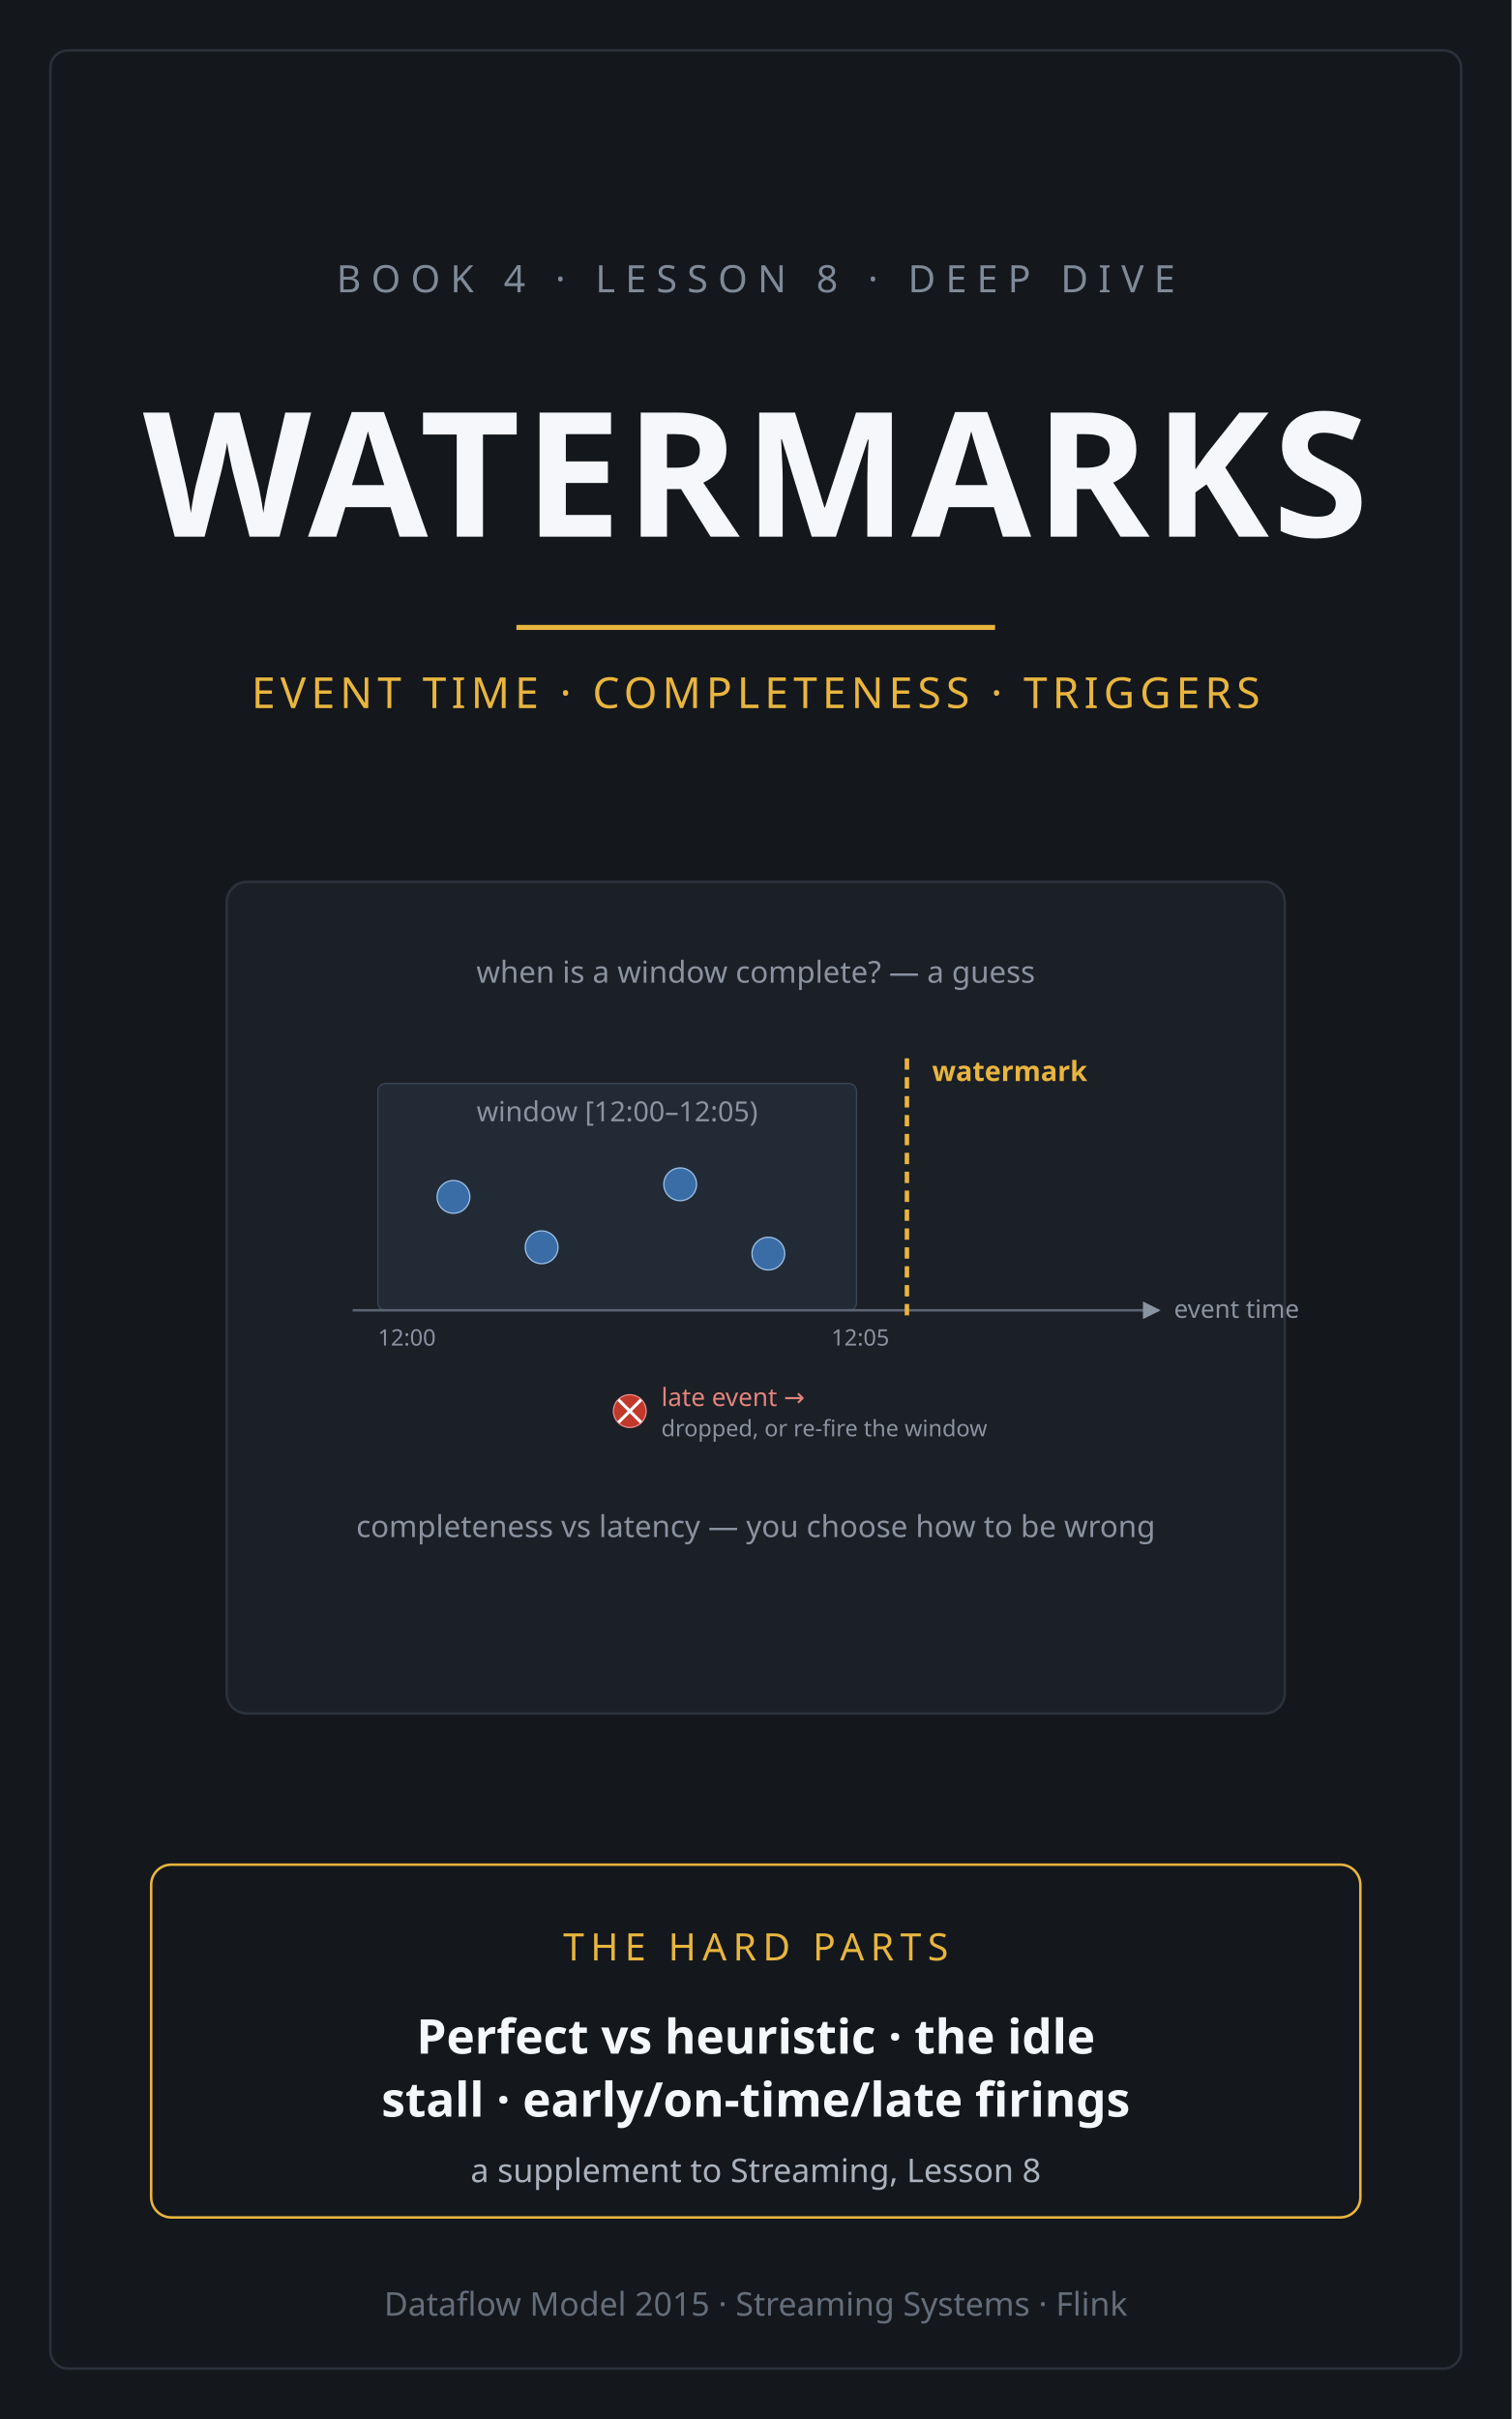
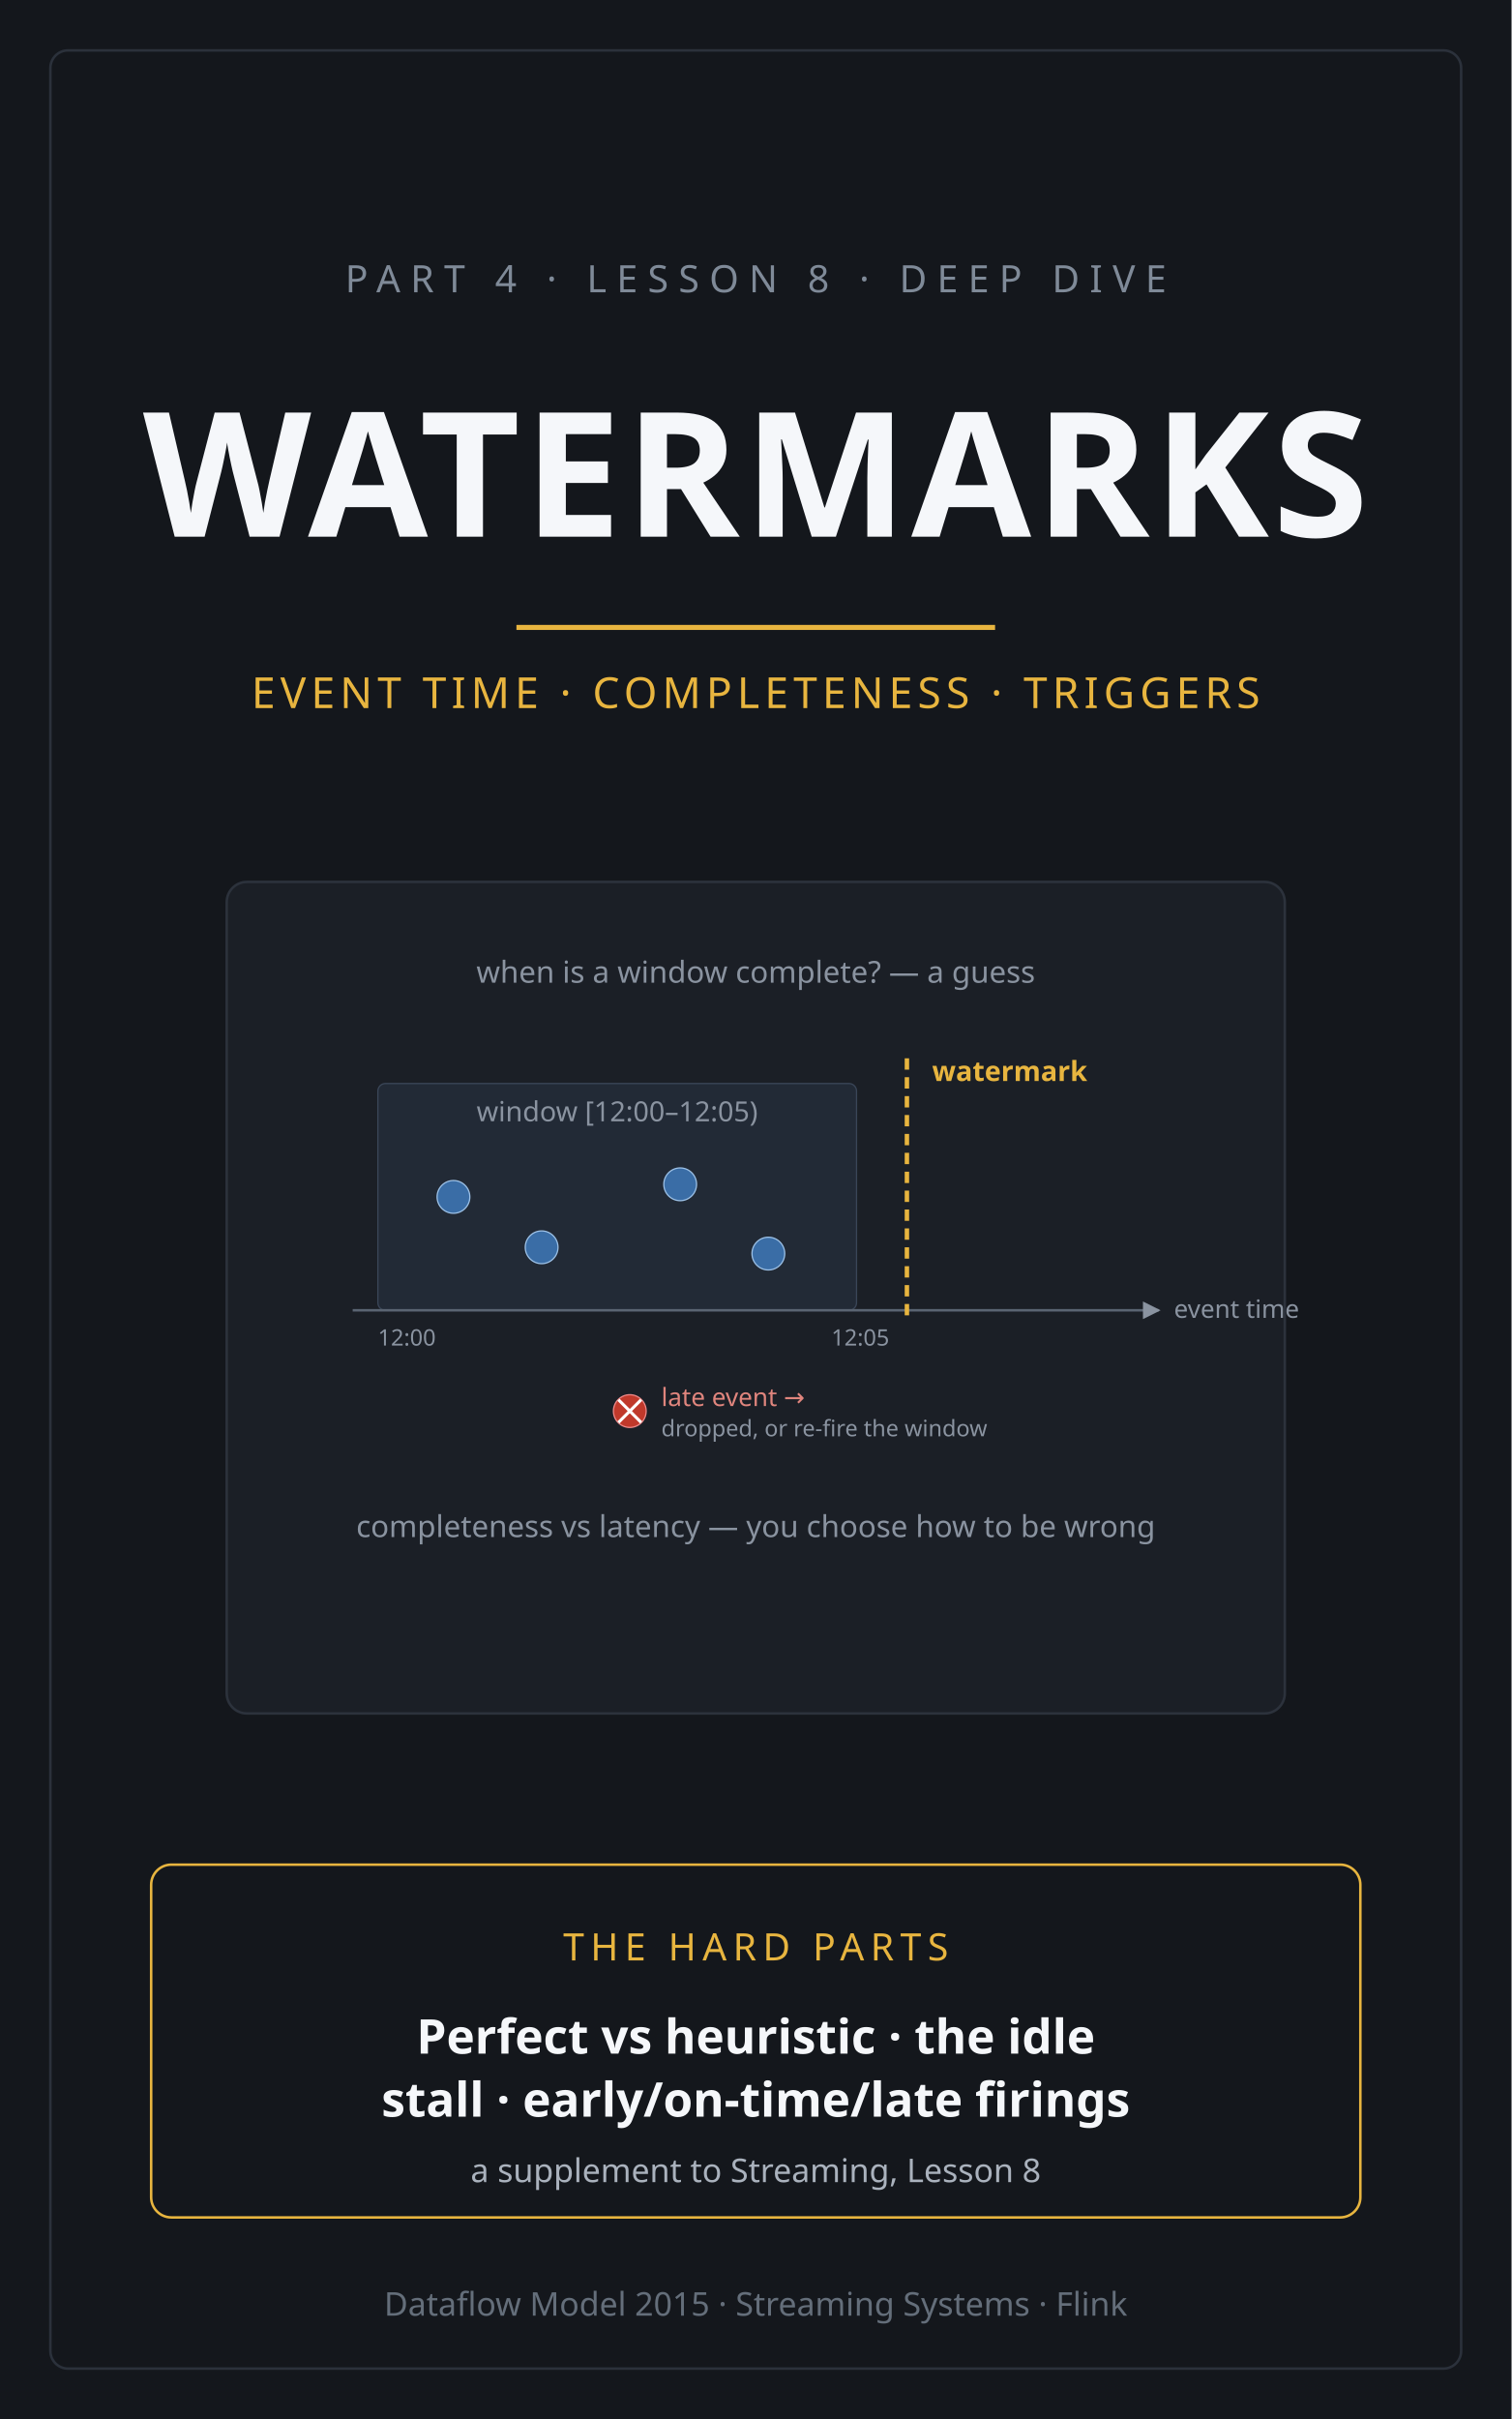
<svg xmlns="http://www.w3.org/2000/svg" viewBox="0 0 1200 1920" font-family="sans-serif">
  <defs>
    <marker id="dw4" viewBox="0 0 10 10" refX="9" refY="5" markerWidth="7" markerHeight="7" orient="auto-start-reverse">
      <path d="M0,0 L10,5 L0,10 z" fill="#8a93a0" />
    </marker>
  </defs>
  <rect width="1200" height="1920" fill="#14171c" />
  <rect x="40" y="40" width="1120" height="1840" fill="none" stroke="#2b313b" stroke-width="2" rx="14" />
-   <text x="600" y="232" text-anchor="middle" fill="#7f8a98" font-size="30" letter-spacing="8">BOOK 4 · LESSON 8 · DEEP DIVE</text>
+   <text x="600" y="232" text-anchor="middle" fill="#7f8a98" font-size="30" letter-spacing="8">PART 4 · LESSON 8 · DEEP DIVE</text>
  <text x="600" y="426" text-anchor="middle" fill="#f5f7fa" font-size="138" font-weight="bold" letter-spacing="3">WATERMARKS</text>
  <line x1="410" y1="498" x2="790" y2="498" stroke="#e8b53f" stroke-width="4" />
  <text x="600" y="562" text-anchor="middle" fill="#e8b53f" font-size="34" letter-spacing="4">EVENT TIME · COMPLETENESS · TRIGGERS</text>
  <g transform="translate(180,700)">
    <rect x="0" y="0" width="840" height="660" rx="16" fill="#1b1f26" stroke="#2c323c" stroke-width="2" />
    <text x="420" y="80" text-anchor="middle" fill="#8a93a0" font-size="24">when is a window complete? — a guess</text>
    <rect x="120" y="160" width="380" height="180" rx="6" fill="#222a36" stroke="#3a4658" />
    <text x="310" y="190" text-anchor="middle" fill="#8a93a0" font-size="22">window [12:00–12:05)</text>
    <line x1="100" y1="340" x2="740" y2="340" stroke="#5a6472" stroke-width="2" marker-end="url(#dw4)" />
    <text x="752" y="346" fill="#8a93a0" font-size="20">event time</text>
    <text x="120" y="368" fill="#8a93a0" font-size="18">12:00</text>
    <text x="480" y="368" fill="#8a93a0" font-size="18">12:05</text>
    <circle cx="180" cy="250" r="13" fill="#3a6da6" stroke="#9bc0e6" />
    <circle cx="250" cy="290" r="13" fill="#3a6da6" stroke="#9bc0e6" />
    <circle cx="360" cy="240" r="13" fill="#3a6da6" stroke="#9bc0e6" />
    <circle cx="430" cy="295" r="13" fill="#3a6da6" stroke="#9bc0e6" />
    <line x1="540" y1="140" x2="540" y2="350" stroke="#e8b53f" stroke-width="3.5" stroke-dasharray="9 6" />
    <text x="560" y="158" fill="#e8b53f" font-size="22" font-weight="bold">watermark</text>
    <circle cx="320" cy="420" r="13" fill="#c0392b" stroke="#e88" />
    <line x1="311" y1="411" x2="329" y2="429" stroke="#fff" stroke-width="2.4" />
    <line x1="329" y1="411" x2="311" y2="429" stroke="#fff" stroke-width="2.4" />
    <text x="345" y="416" fill="#e0857d" font-size="20">late event →</text>
    <text x="345" y="440" fill="#8a93a0" font-size="18">dropped, or re-fire the window</text>
    <text x="420" y="520" text-anchor="middle" fill="#8a93a0" font-size="24">completeness vs latency — you choose how to be wrong</text>
  </g>
  <rect x="120" y="1480" width="960" height="280" rx="16" fill="none" stroke="#e8b53f" stroke-width="2" />
  <text x="600" y="1556" text-anchor="middle" fill="#e8b53f" font-size="30" letter-spacing="5">THE HARD PARTS</text>
  <text x="600" y="1630" text-anchor="middle" fill="#f5f7fa" font-size="38" font-weight="bold">Perfect vs heuristic · the idle</text>
  <text x="600" y="1680" text-anchor="middle" fill="#f5f7fa" font-size="38" font-weight="bold">stall · early/on-time/late firings</text>
  <text x="600" y="1732" text-anchor="middle" fill="#aab2bd" font-size="26">a supplement to Streaming, Lesson 8</text>
  <text x="600" y="1838" text-anchor="middle" fill="#646e7a" font-size="26">Dataflow Model 2015 · Streaming Systems · Flink</text>
</svg>
